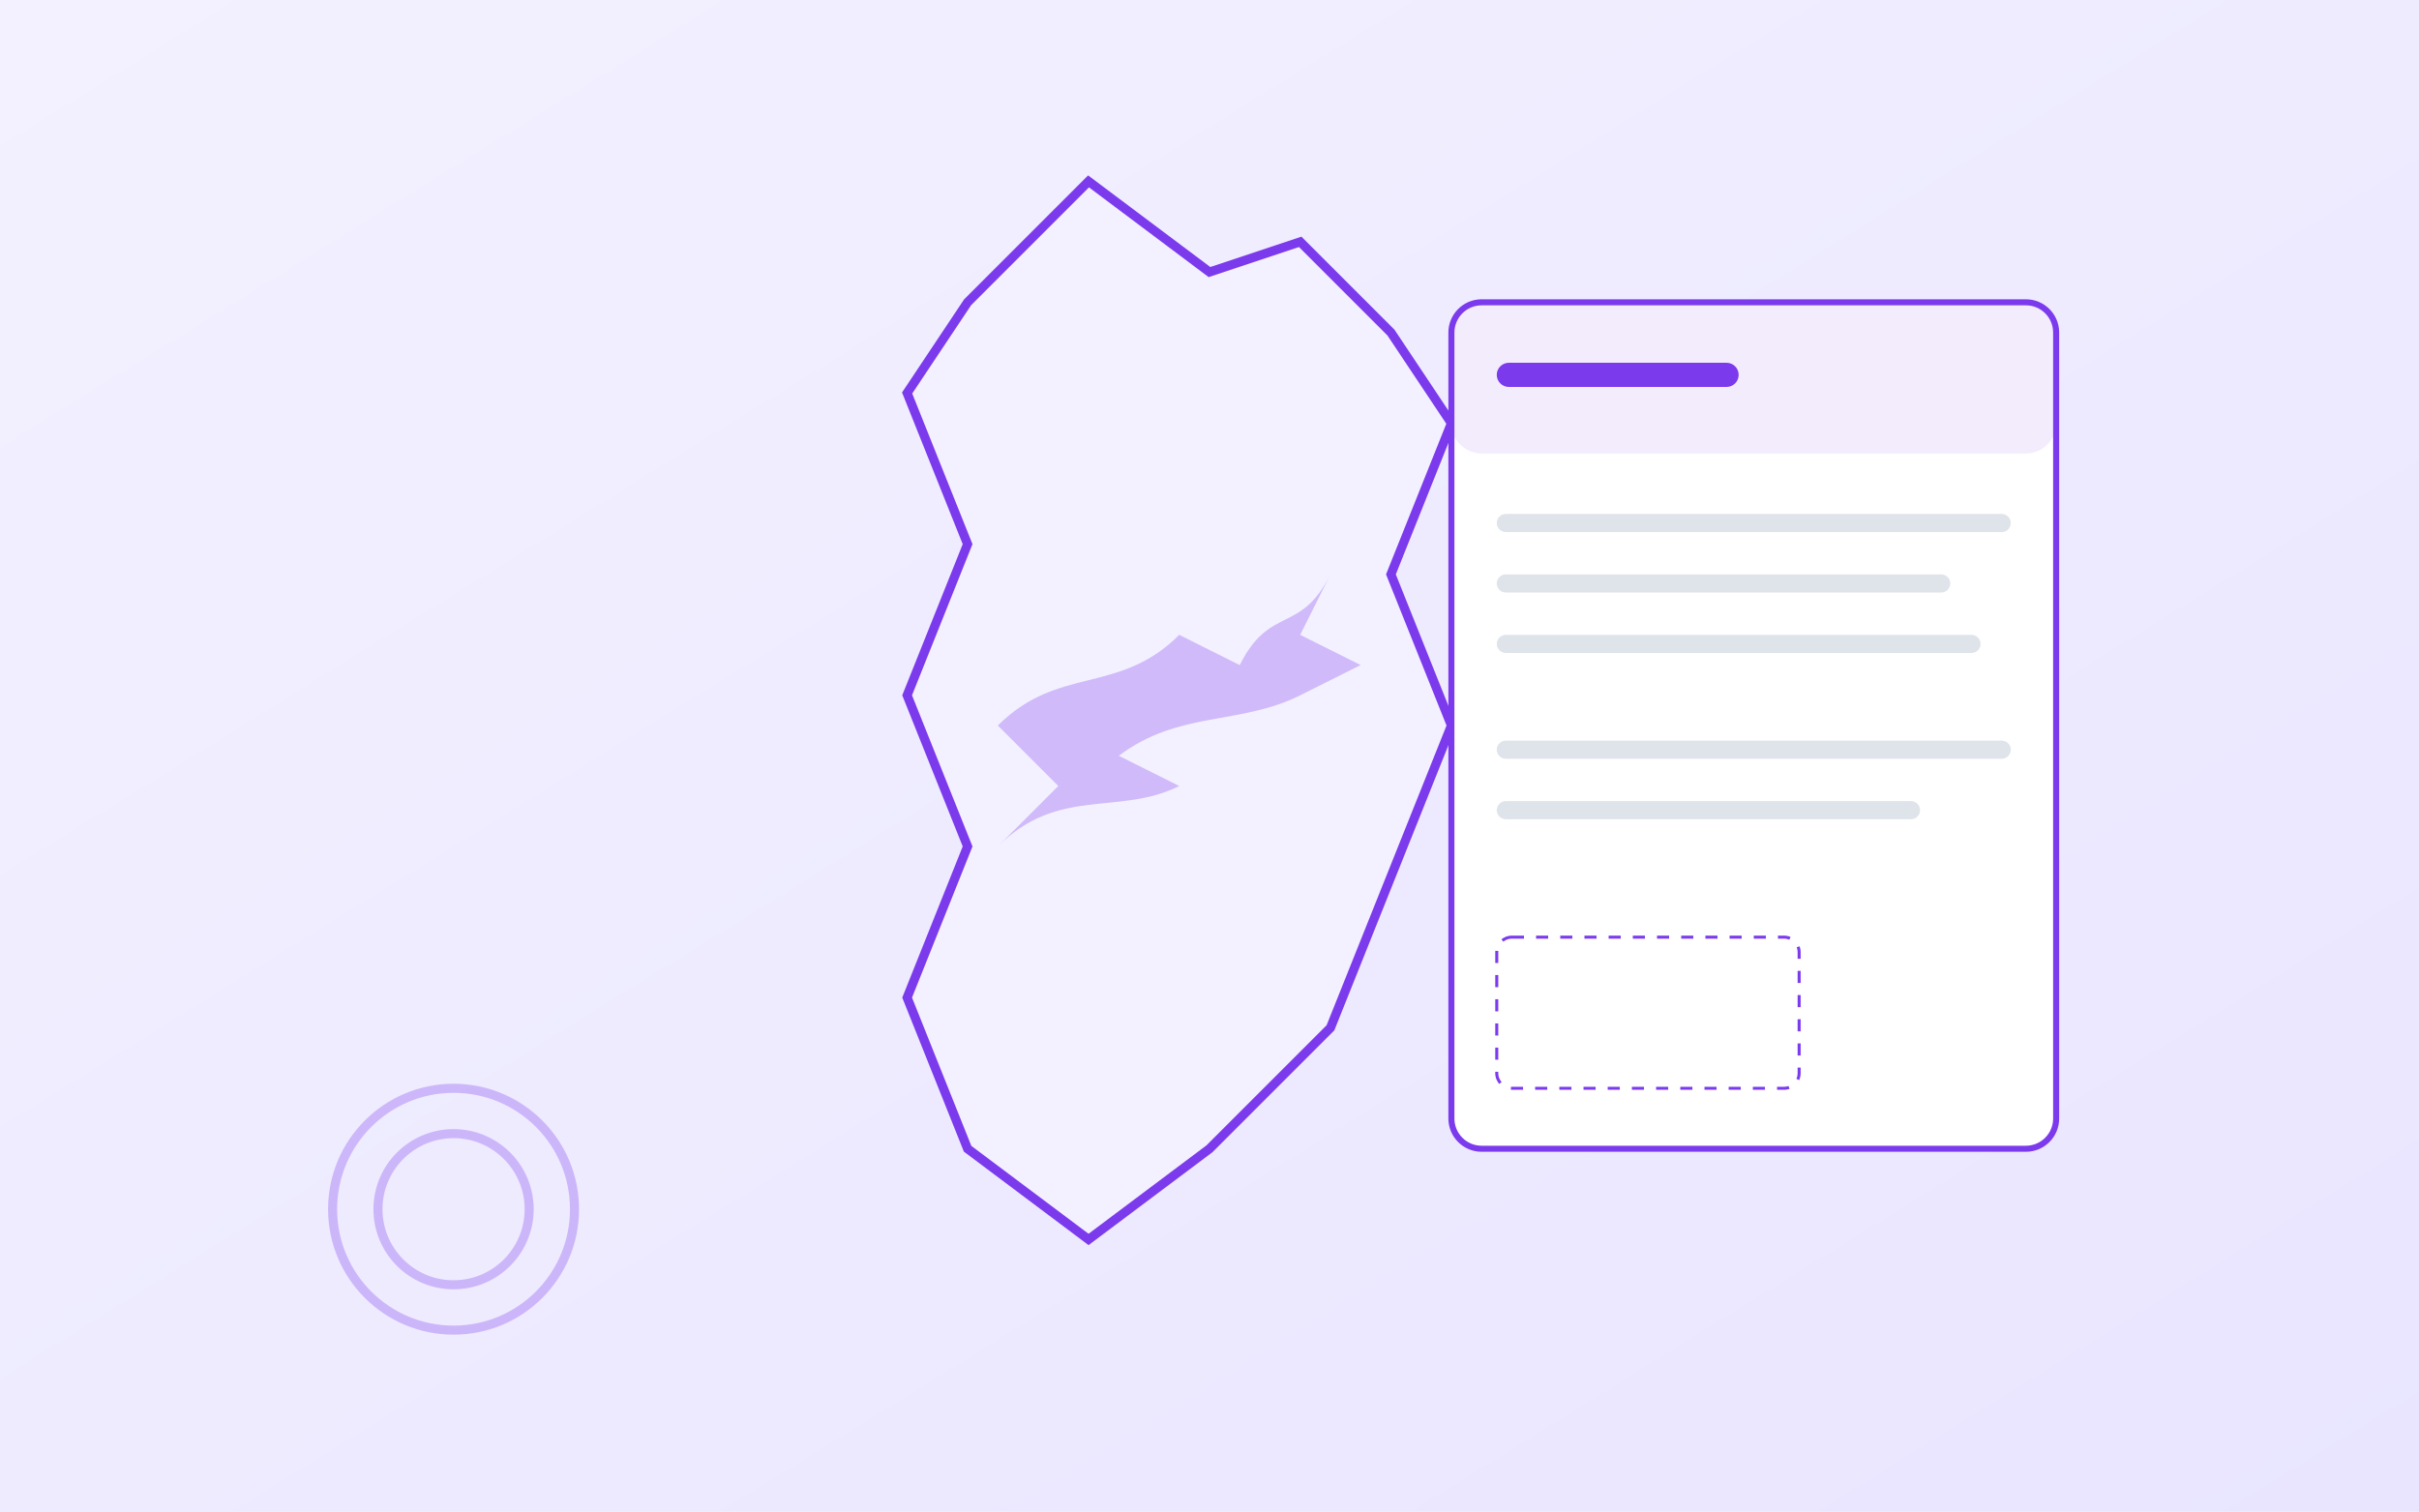
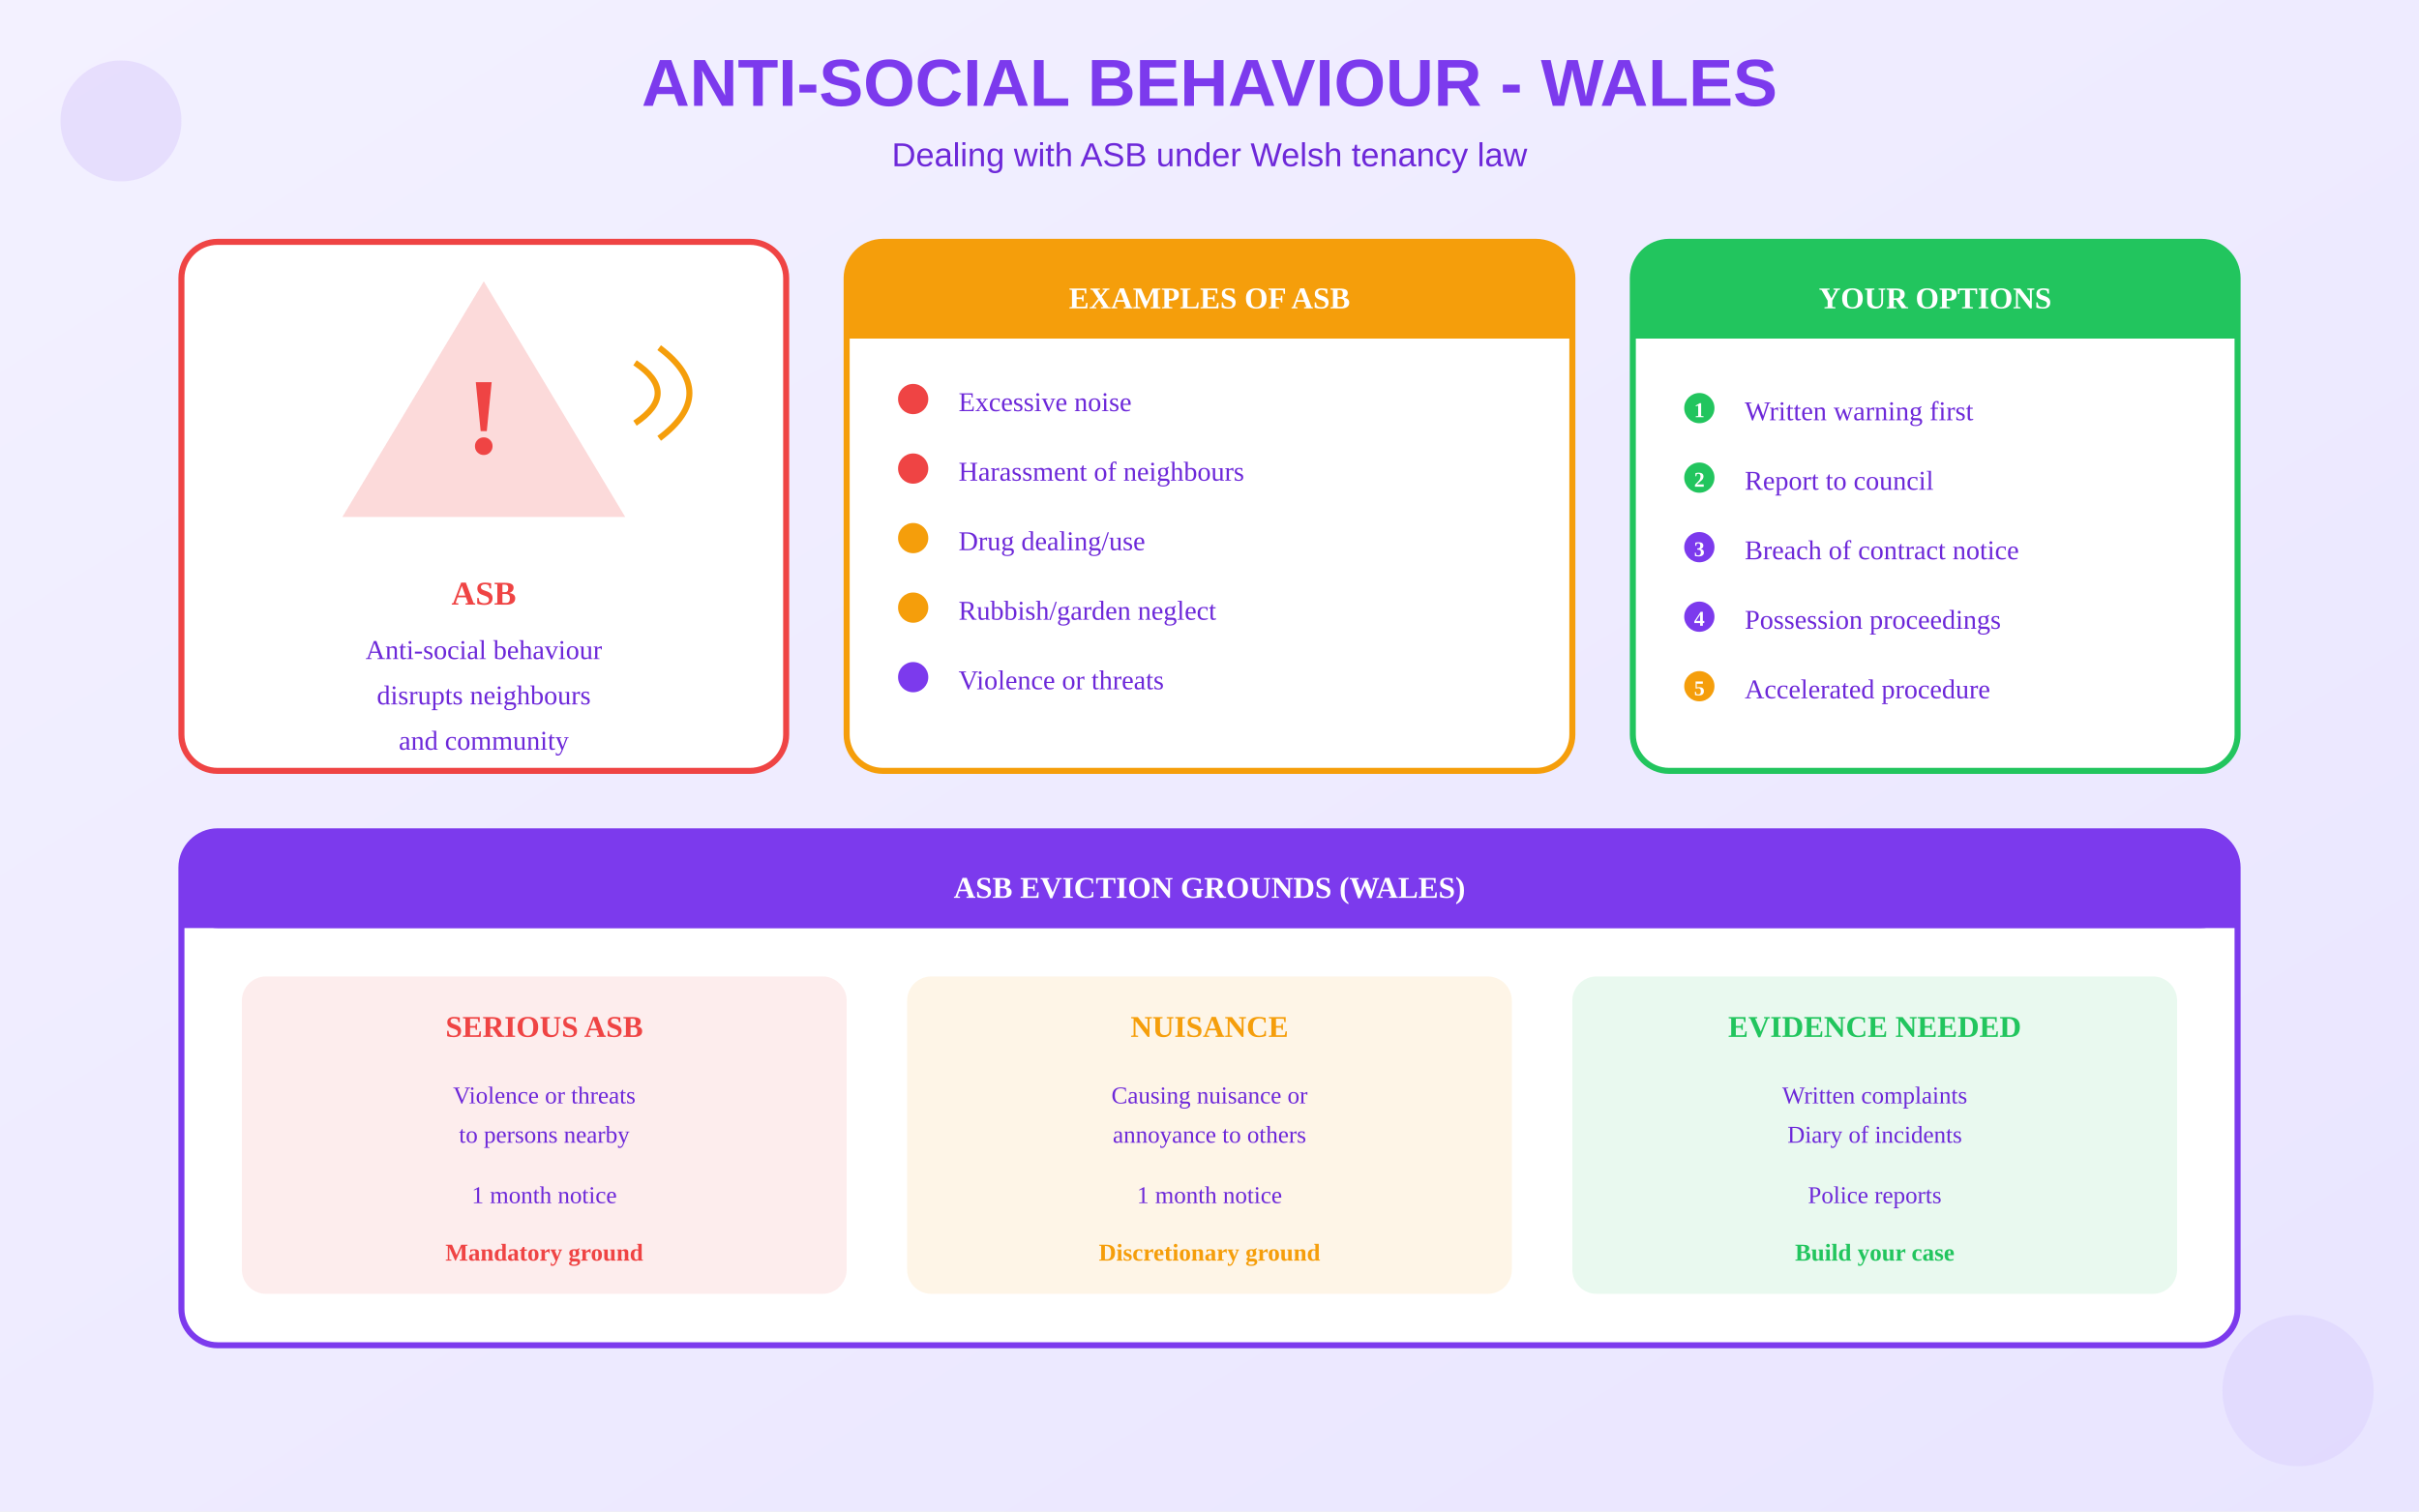
<svg xmlns="http://www.w3.org/2000/svg" viewBox="0 0 800 500">
  <defs>
    <linearGradient id="bgGrad" x1="0%" y1="0%" x2="100%" y2="100%">
      <stop offset="0%" style="stop-color:#F3F1FF" />
      <stop offset="100%" style="stop-color:#E9E5FF" />
    </linearGradient>
  </defs>
  <rect width="800" height="500" fill="url(#bgGrad)" />
-   <g transform="translate(280, 60)">
-     <path d="M80 0 L120 30 L150 20 L180 50 L200 80 L180 130 L200 180 L180 230 L160 280              L120 320 L80 350 L40 320 L20 270 L40 220 L20 170 L40 120 L20 70 L40 40 Z" fill="#F3F1FF" stroke="#7C3AED" stroke-width="3" />
-     <g transform="translate(50, 100)">
-       <path d="M0 80 C20 60 40 70 60 50 L80 60 C90 40 100 50 110 30 L100 50 L120 60 L100 70                C80 80 60 75 40 90 L60 100 C40 110 20 100 0 120 L20 100 C10 90 5 85 0 80 Z" fill="#7C3AED" opacity="0.3" />
+   <text x="400" y="35" text-anchor="middle" fill="#7C3AED" font-size="22" font-weight="bold" font-family="Arial">ANTI-SOCIAL BEHAVIOUR - WALES</text>
+   <text x="400" y="55" text-anchor="middle" fill="#6D28D9" font-size="11" font-family="Arial">Dealing with ASB under Welsh tenancy law</text>
+   <g transform="translate(60, 80)">
+     <rect x="0" y="0" width="200" height="175" rx="12" fill="white" stroke="#EF4444" stroke-width="2" />
+     <g transform="translate(50, 10)">
+       <polygon points="50,5 95,80 5,80" fill="#EF4444" opacity="0.2" stroke="#EF4444" stroke-width="2" />
+       <text x="50" y="60" text-anchor="middle" fill="#EF4444" font-size="36" font-weight="bold">!</text>
+       <path d="M100 30 Q115 40 100 50" stroke="#F59E0B" stroke-width="2" fill="none" />
+       <path d="M108 25 Q128 40 108 55" stroke="#F59E0B" stroke-width="2" fill="none" />
+     </g>
+     <text x="100" y="120" text-anchor="middle" fill="#EF4444" font-size="11" font-weight="bold">ASB</text>
+     <text x="100" y="138" text-anchor="middle" fill="#6D28D9" font-size="9">Anti-social behaviour</text>
+     <text x="100" y="153" text-anchor="middle" fill="#6D28D9" font-size="9">disrupts neighbours</text>
+     <text x="100" y="168" text-anchor="middle" fill="#6D28D9" font-size="9">and community</text>
+   </g>
+   <g transform="translate(280, 80)">
+     <rect x="0" y="0" width="240" height="175" rx="12" fill="white" stroke="#F59E0B" stroke-width="2" />
+     <rect x="0" y="0" width="240" height="32" rx="12" fill="#F59E0B" />
+     <rect x="0" y="20" width="240" height="12" fill="#F59E0B" />
+     <text x="120" y="22" text-anchor="middle" fill="white" font-size="10" font-weight="bold">EXAMPLES OF ASB</text>
+     <g transform="translate(15, 45)">
+       <circle cx="7" cy="7" r="5" fill="#EF4444" />
+       <text x="22" y="11" fill="#6D28D9" font-size="9">Excessive noise</text>
+     </g>
+     <g transform="translate(15, 68)">
+       <circle cx="7" cy="7" r="5" fill="#EF4444" />
+       <text x="22" y="11" fill="#6D28D9" font-size="9">Harassment of neighbours</text>
+     </g>
+     <g transform="translate(15, 91)">
+       <circle cx="7" cy="7" r="5" fill="#F59E0B" />
+       <text x="22" y="11" fill="#6D28D9" font-size="9">Drug dealing/use</text>
+     </g>
+     <g transform="translate(15, 114)">
+       <circle cx="7" cy="7" r="5" fill="#F59E0B" />
+       <text x="22" y="11" fill="#6D28D9" font-size="9">Rubbish/garden neglect</text>
+     </g>
+     <g transform="translate(15, 137)">
+       <circle cx="7" cy="7" r="5" fill="#7C3AED" />
+       <text x="22" y="11" fill="#6D28D9" font-size="9">Violence or threats</text>
    </g>
  </g>
-   <g transform="translate(480, 100)">
-     <rect x="0" y="0" width="200" height="280" rx="10" fill="white" stroke="#7C3AED" stroke-width="2" />
-     <rect x="0" y="0" width="200" height="50" rx="10" fill="#7C3AED" opacity="0.1" />
-     <rect x="15" y="20" width="80" height="8" rx="4" fill="#7C3AED" />
-     <rect x="15" y="70" width="170" height="6" rx="3" fill="#94A3B8" opacity="0.3" />
-     <rect x="15" y="90" width="150" height="6" rx="3" fill="#94A3B8" opacity="0.3" />
-     <rect x="15" y="110" width="160" height="6" rx="3" fill="#94A3B8" opacity="0.3" />
-     <rect x="15" y="145" width="170" height="6" rx="3" fill="#94A3B8" opacity="0.3" />
-     <rect x="15" y="165" width="140" height="6" rx="3" fill="#94A3B8" opacity="0.3" />
-     <rect x="15" y="210" width="100" height="50" rx="5" stroke="#7C3AED" stroke-width="1" stroke-dasharray="4" fill="none" />
+   <g transform="translate(540, 80)">
+     <rect x="0" y="0" width="200" height="175" rx="12" fill="white" stroke="#22C55E" stroke-width="2" />
+     <rect x="0" y="0" width="200" height="32" rx="12" fill="#22C55E" />
+     <rect x="0" y="20" width="200" height="12" fill="#22C55E" />
+     <text x="100" y="22" text-anchor="middle" fill="white" font-size="10" font-weight="bold">YOUR OPTIONS</text>
+     <g transform="translate(15, 48)">
+       <circle cx="7" cy="7" r="5" fill="#22C55E" />
+       <text x="7" y="10" text-anchor="middle" fill="white" font-size="7" font-weight="bold">1</text>
+       <text x="22" y="11" fill="#6D28D9" font-size="9">Written warning first</text>
+     </g>
+     <g transform="translate(15, 71)">
+       <circle cx="7" cy="7" r="5" fill="#22C55E" />
+       <text x="7" y="10" text-anchor="middle" fill="white" font-size="7" font-weight="bold">2</text>
+       <text x="22" y="11" fill="#6D28D9" font-size="9">Report to council</text>
+     </g>
+     <g transform="translate(15, 94)">
+       <circle cx="7" cy="7" r="5" fill="#7C3AED" />
+       <text x="7" y="10" text-anchor="middle" fill="white" font-size="7" font-weight="bold">3</text>
+       <text x="22" y="11" fill="#6D28D9" font-size="9">Breach of contract notice</text>
+     </g>
+     <g transform="translate(15, 117)">
+       <circle cx="7" cy="7" r="5" fill="#7C3AED" />
+       <text x="7" y="10" text-anchor="middle" fill="white" font-size="7" font-weight="bold">4</text>
+       <text x="22" y="11" fill="#6D28D9" font-size="9">Possession proceedings</text>
+     </g>
+     <g transform="translate(15, 140)">
+       <circle cx="7" cy="7" r="5" fill="#F59E0B" />
+       <text x="7" y="10" text-anchor="middle" fill="white" font-size="7" font-weight="bold">5</text>
+       <text x="22" y="11" fill="#6D28D9" font-size="9">Accelerated procedure</text>
+     </g>
  </g>
-   <circle cx="150" cy="400" r="40" fill="none" stroke="#7C3AED" stroke-width="3" opacity="0.3" />
-   <circle cx="150" cy="400" r="25" fill="none" stroke="#7C3AED" stroke-width="3" opacity="0.3" />
+   <g transform="translate(60, 275)">
+     <rect x="0" y="0" width="680" height="170" rx="12" fill="white" stroke="#7C3AED" stroke-width="2" />
+     <rect x="0" y="0" width="680" height="32" rx="12" fill="#7C3AED" />
+     <rect x="0" y="20" width="680" height="12" fill="#7C3AED" />
+     <text x="340" y="22" text-anchor="middle" fill="white" font-size="10" font-weight="bold">ASB EVICTION GROUNDS (WALES)</text>
+     <g transform="translate(20, 48)">
+       <rect x="0" y="0" width="200" height="105" rx="8" fill="#EF4444" opacity="0.1" />
+       <text x="100" y="20" text-anchor="middle" fill="#EF4444" font-size="10" font-weight="bold">SERIOUS ASB</text>
+       <text x="100" y="42" text-anchor="middle" fill="#6D28D9" font-size="8">Violence or threats</text>
+       <text x="100" y="55" text-anchor="middle" fill="#6D28D9" font-size="8">to persons nearby</text>
+       <text x="100" y="75" text-anchor="middle" fill="#6D28D9" font-size="8">1 month notice</text>
+       <text x="100" y="94" text-anchor="middle" fill="#EF4444" font-size="8" font-weight="bold">Mandatory ground</text>
+     </g>
+     <g transform="translate(240, 48)">
+       <rect x="0" y="0" width="200" height="105" rx="8" fill="#F59E0B" opacity="0.1" />
+       <text x="100" y="20" text-anchor="middle" fill="#F59E0B" font-size="10" font-weight="bold">NUISANCE</text>
+       <text x="100" y="42" text-anchor="middle" fill="#6D28D9" font-size="8">Causing nuisance or</text>
+       <text x="100" y="55" text-anchor="middle" fill="#6D28D9" font-size="8">annoyance to others</text>
+       <text x="100" y="75" text-anchor="middle" fill="#6D28D9" font-size="8">1 month notice</text>
+       <text x="100" y="94" text-anchor="middle" fill="#F59E0B" font-size="8" font-weight="bold">Discretionary ground</text>
+     </g>
+     <g transform="translate(460, 48)">
+       <rect x="0" y="0" width="200" height="105" rx="8" fill="#22C55E" opacity="0.1" />
+       <text x="100" y="20" text-anchor="middle" fill="#22C55E" font-size="10" font-weight="bold">EVIDENCE NEEDED</text>
+       <text x="100" y="42" text-anchor="middle" fill="#6D28D9" font-size="8">Written complaints</text>
+       <text x="100" y="55" text-anchor="middle" fill="#6D28D9" font-size="8">Diary of incidents</text>
+       <text x="100" y="75" text-anchor="middle" fill="#6D28D9" font-size="8">Police reports</text>
+       <text x="100" y="94" text-anchor="middle" fill="#22C55E" font-size="8" font-weight="bold">Build your case</text>
+     </g>
+   </g>
+   <circle cx="40" cy="40" r="20" fill="#7C3AED" opacity="0.1" />
+   <circle cx="760" cy="460" r="25" fill="#A78BFA" opacity="0.12" />
</svg>
